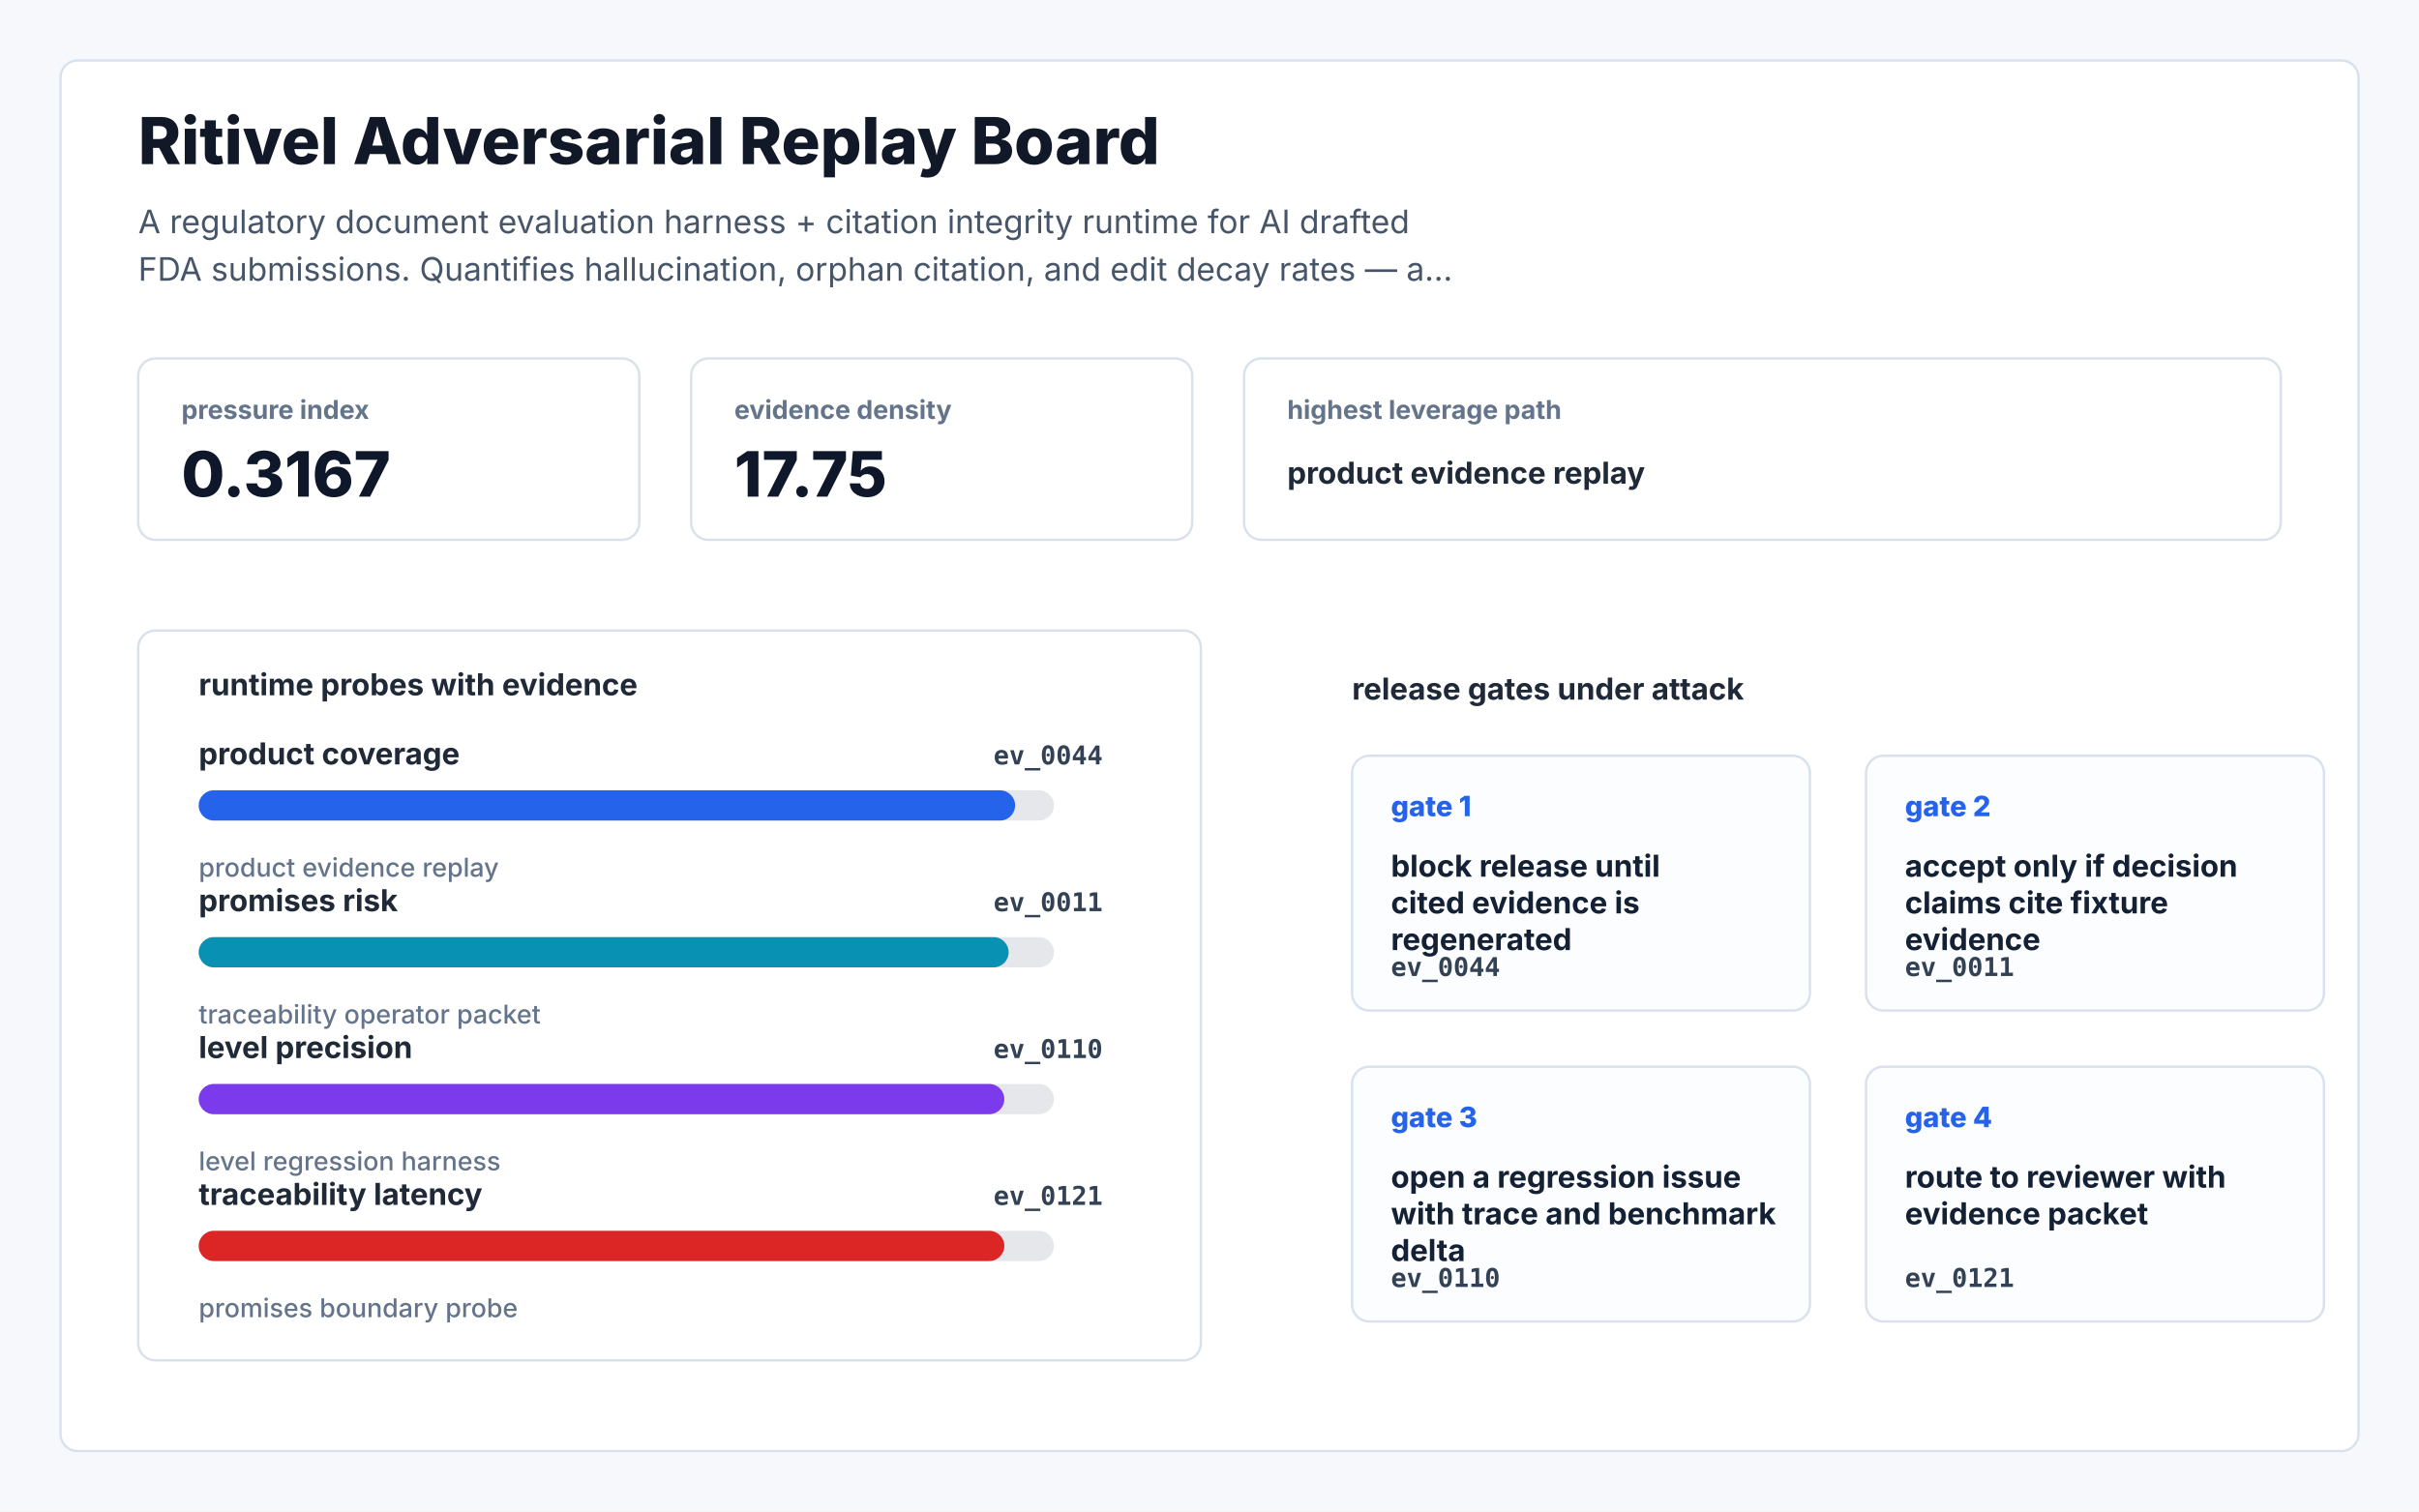
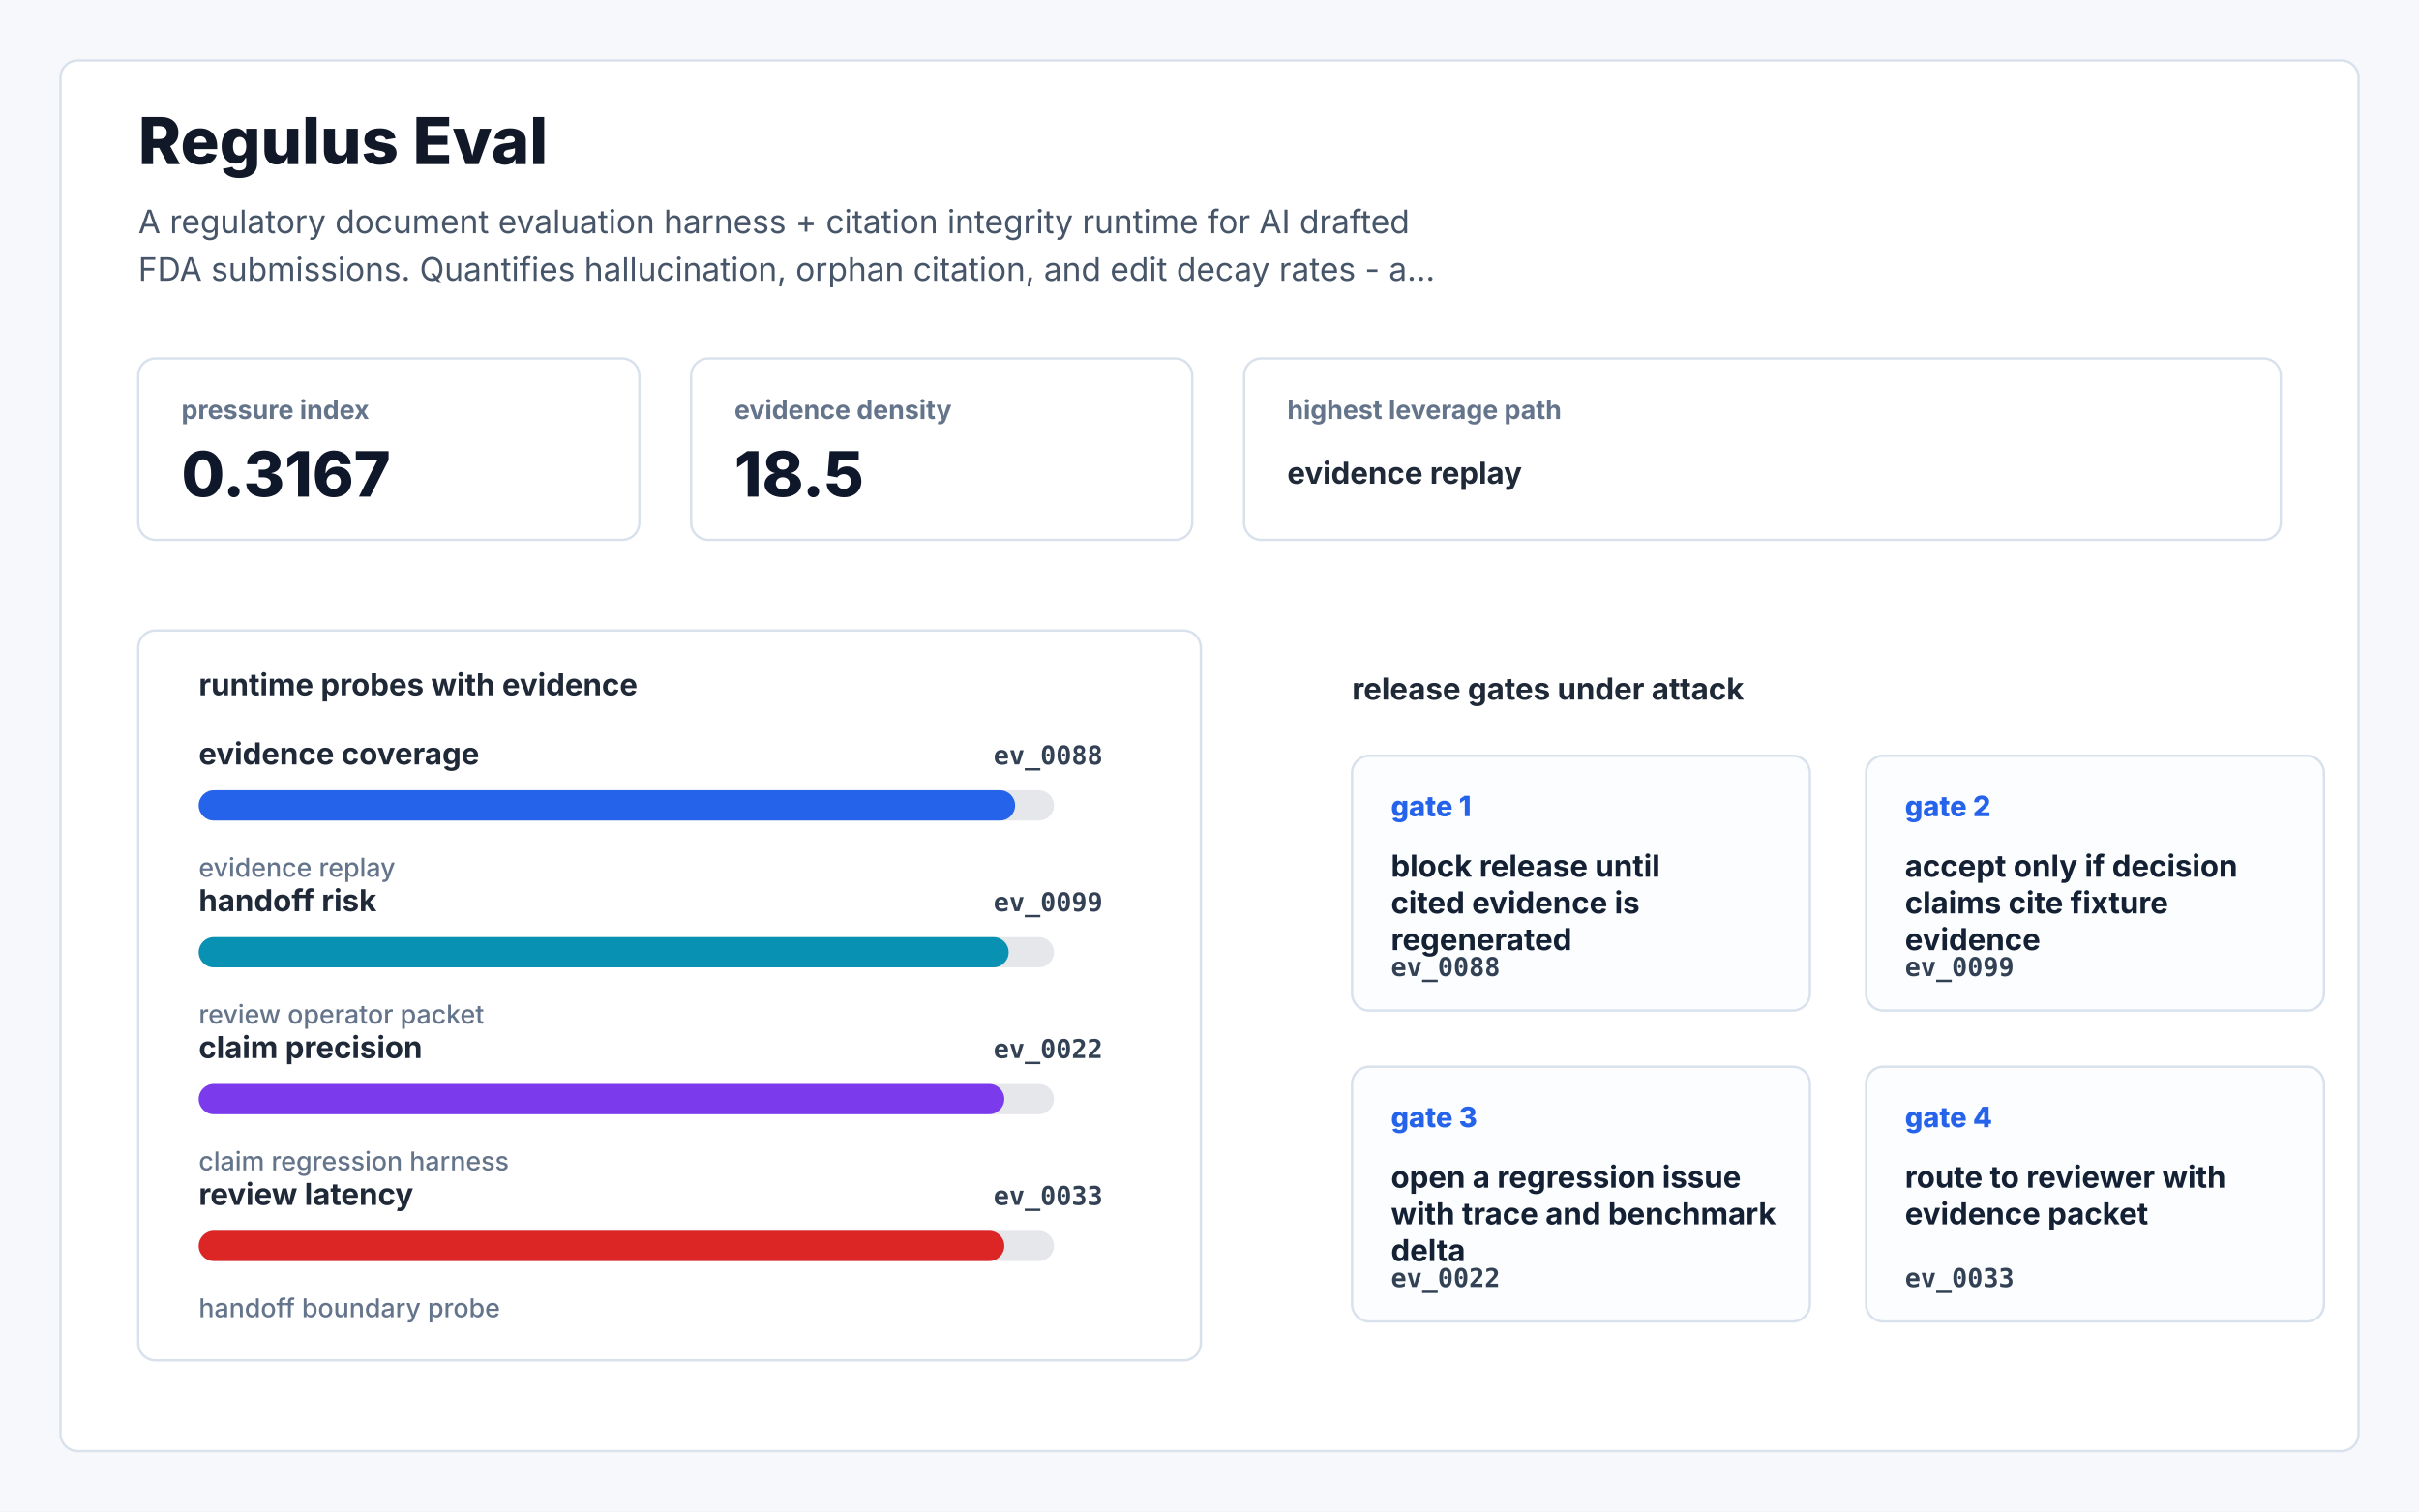
- <svg xmlns="http://www.w3.org/2000/svg" width="1120" height="700" viewBox="0 0 1120 700" role="img" aria-label="Ritivel visual evidence dashboard">
+ <svg xmlns="http://www.w3.org/2000/svg" width="1120" height="700" viewBox="0 0 1120 700" role="img" aria-label="Regulus Eval visual evidence dashboard">
  <defs>
    <style>
      .bg { fill:#f7f8fb; }
      .panel { fill:#ffffff; stroke:#d8e1ec; stroke-width:1.1; }
      .card { fill:#ffffff; stroke:#d8e1ec; stroke-width:1.1; }
      .actioncard { fill:#fbfdff; stroke:#d8e1ec; stroke-width:1.1; }
      .title { font:760 30px -apple-system,BlinkMacSystemFont,"Segoe UI",sans-serif; fill:#111827; }
      .sub { font:420 15px -apple-system,BlinkMacSystemFont,"Segoe UI",sans-serif; fill:#475569; }
      .label { font:700 14px -apple-system,BlinkMacSystemFont,"Segoe UI",sans-serif; fill:#1f2937; }
      .caption { font:500 12px -apple-system,BlinkMacSystemFont,"Segoe UI",sans-serif; fill:#64748b; }
      .small { font:650 12px -apple-system,BlinkMacSystemFont,"Segoe UI",sans-serif; fill:#64748b; }
      .metric { font:780 29px -apple-system,BlinkMacSystemFont,"Segoe UI",sans-serif; fill:#0f172a; }
      .rank { font:760 13px -apple-system,BlinkMacSystemFont,"Segoe UI",sans-serif; fill:#2563eb; }
      .cardtext { font:650 14px -apple-system,BlinkMacSystemFont,"Segoe UI",sans-serif; fill:#142033; }
      .mono { font:700 12px ui-monospace,SFMono-Regular,Menlo,monospace; fill:#334155; }
    </style>
  </defs>
  <rect class="bg" width="1120" height="700" />
  <rect class="panel" x="28" y="28" width="1064" height="644" rx="8" />
-   <text class="title" x="64" y="76">Ritivel Adversarial Replay Board</text>
+   <text class="title" x="64" y="76">Regulus Eval</text>
  <text class="sub" x="64" y="108">
    <tspan x="64" dy="0">A regulatory document evaluation harness + citation integrity runtime for AI drafted</tspan>
-     <tspan x="64" dy="22">FDA submissions. Quantifies hallucination, orphan citation, and edit decay rates — a...</tspan>
+     <tspan x="64" dy="22">FDA submissions. Quantifies hallucination, orphan citation, and edit decay rates - a...</tspan>
  </text>
  <rect class="card" x="64" y="166" width="232" height="84" rx="8" />
  <text class="small" x="84" y="194">pressure index</text>
  <text class="metric" x="84" y="230">0.3167</text>
  <rect class="card" x="320" y="166" width="232" height="84" rx="8" />
  <text class="small" x="340" y="194">evidence density</text>
-   <text class="metric" x="340" y="230">17.75</text>
+   <text class="metric" x="340" y="230">18.5</text>
  <rect class="card" x="576" y="166" width="480" height="84" rx="8" />
  <text class="small" x="596" y="194">highest leverage path</text>
  <text class="label" x="596" y="224">
-     <tspan x="596" dy="0">product evidence replay</tspan>
+     <tspan x="596" dy="0">evidence replay</tspan>
  </text>
  <rect class="card" x="64" y="292" width="492" height="338" rx="8" />
  <text class="label" x="92" y="322">runtime probes with evidence</text>
-   <text x="92" y="354" class="label">product coverage</text>
-   <text x="460" y="354" class="mono">ev_0044</text>
+   <text x="92" y="354" class="label">evidence coverage</text>
+   <text x="460" y="354" class="mono">ev_0088</text>
  <rect x="92" y="366" width="396" height="14" rx="7" fill="#e5e7eb" />
  <rect x="92" y="366" width="378" height="14" rx="7" fill="#2563eb" />
-   <text x="92" y="406" class="caption">product evidence replay</text>
-   <text x="92" y="422" class="label">promises risk</text>
-   <text x="460" y="422" class="mono">ev_0011</text>
+   <text x="92" y="406" class="caption">evidence replay</text>
+   <text x="92" y="422" class="label">handoff risk</text>
+   <text x="460" y="422" class="mono">ev_0099</text>
  <rect x="92" y="434" width="396" height="14" rx="7" fill="#e5e7eb" />
  <rect x="92" y="434" width="375" height="14" rx="7" fill="#0891b2" />
-   <text x="92" y="474" class="caption">traceability operator packet</text>
-   <text x="92" y="490" class="label">level precision</text>
-   <text x="460" y="490" class="mono">ev_0110</text>
+   <text x="92" y="474" class="caption">review operator packet</text>
+   <text x="92" y="490" class="label">claim precision</text>
+   <text x="460" y="490" class="mono">ev_0022</text>
  <rect x="92" y="502" width="396" height="14" rx="7" fill="#e5e7eb" />
  <rect x="92" y="502" width="373" height="14" rx="7" fill="#7c3aed" />
-   <text x="92" y="542" class="caption">level regression harness</text>
-   <text x="92" y="558" class="label">traceability latency</text>
-   <text x="460" y="558" class="mono">ev_0121</text>
+   <text x="92" y="542" class="caption">claim regression harness</text>
+   <text x="92" y="558" class="label">review latency</text>
+   <text x="460" y="558" class="mono">ev_0033</text>
  <rect x="92" y="570" width="396" height="14" rx="7" fill="#e5e7eb" />
  <rect x="92" y="570" width="373" height="14" rx="7" fill="#dc2626" />
-   <text x="92" y="610" class="caption">promises boundary probe</text>
+   <text x="92" y="610" class="caption">handoff boundary probe</text>
  <text class="label" x="626" y="324">release gates under attack</text>
  <rect class="actioncard" x="626" y="350" width="212" height="118" rx="8" />
  <text class="rank" x="644" y="378">gate 1</text>
  <text class="cardtext" x="644" y="406">
    <tspan x="644" dy="0">block release until</tspan>
    <tspan x="644" dy="17">cited evidence is</tspan>
    <tspan x="644" dy="17">regenerated</tspan>
  </text>
-   <text class="mono" x="644" y="452">ev_0044</text>
+   <text class="mono" x="644" y="452">ev_0088</text>
  <rect class="actioncard" x="864" y="350" width="212" height="118" rx="8" />
  <text class="rank" x="882" y="378">gate 2</text>
  <text class="cardtext" x="882" y="406">
    <tspan x="882" dy="0">accept only if decision</tspan>
    <tspan x="882" dy="17">claims cite fixture</tspan>
    <tspan x="882" dy="17">evidence</tspan>
  </text>
-   <text class="mono" x="882" y="452">ev_0011</text>
+   <text class="mono" x="882" y="452">ev_0099</text>
  <rect class="actioncard" x="626" y="494" width="212" height="118" rx="8" />
  <text class="rank" x="644" y="522">gate 3</text>
  <text class="cardtext" x="644" y="550">
    <tspan x="644" dy="0">open a regression issue</tspan>
    <tspan x="644" dy="17">with trace and benchmark</tspan>
    <tspan x="644" dy="17">delta</tspan>
  </text>
-   <text class="mono" x="644" y="596">ev_0110</text>
+   <text class="mono" x="644" y="596">ev_0022</text>
  <rect class="actioncard" x="864" y="494" width="212" height="118" rx="8" />
  <text class="rank" x="882" y="522">gate 4</text>
  <text class="cardtext" x="882" y="550">
    <tspan x="882" dy="0">route to reviewer with</tspan>
    <tspan x="882" dy="17">evidence packet</tspan>
  </text>
-   <text class="mono" x="882" y="596">ev_0121</text>
+   <text class="mono" x="882" y="596">ev_0033</text>
</svg>
